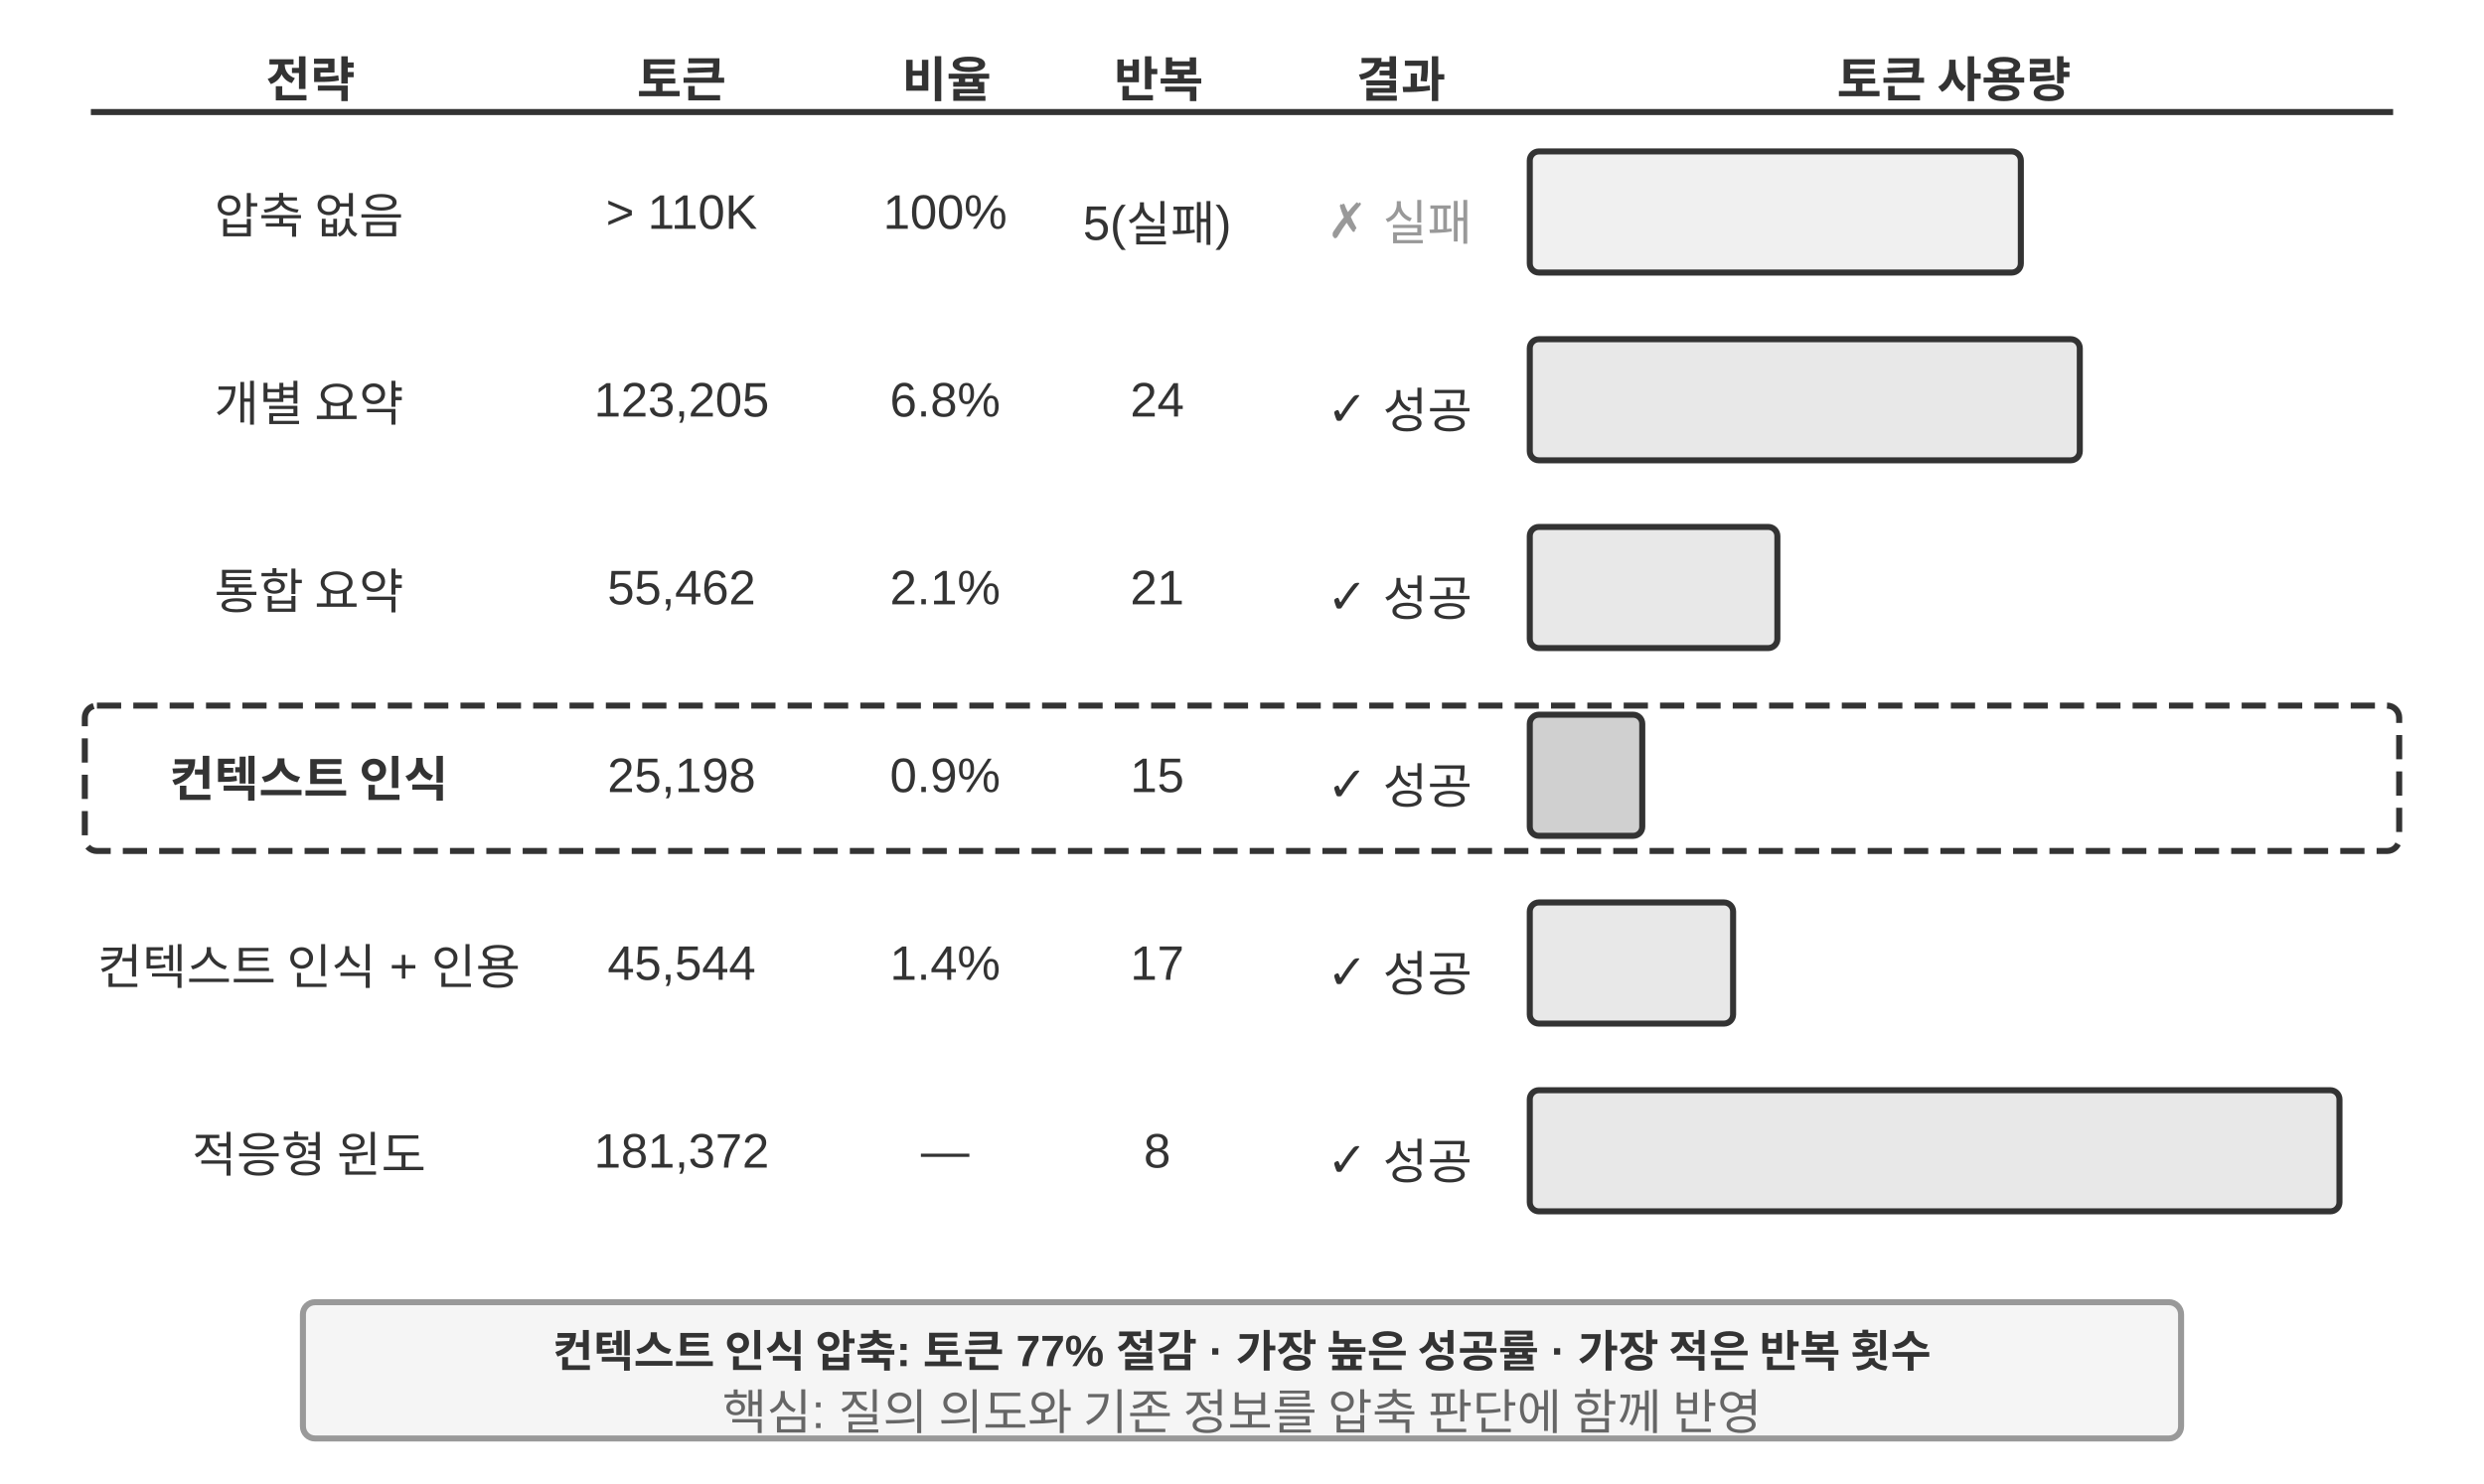
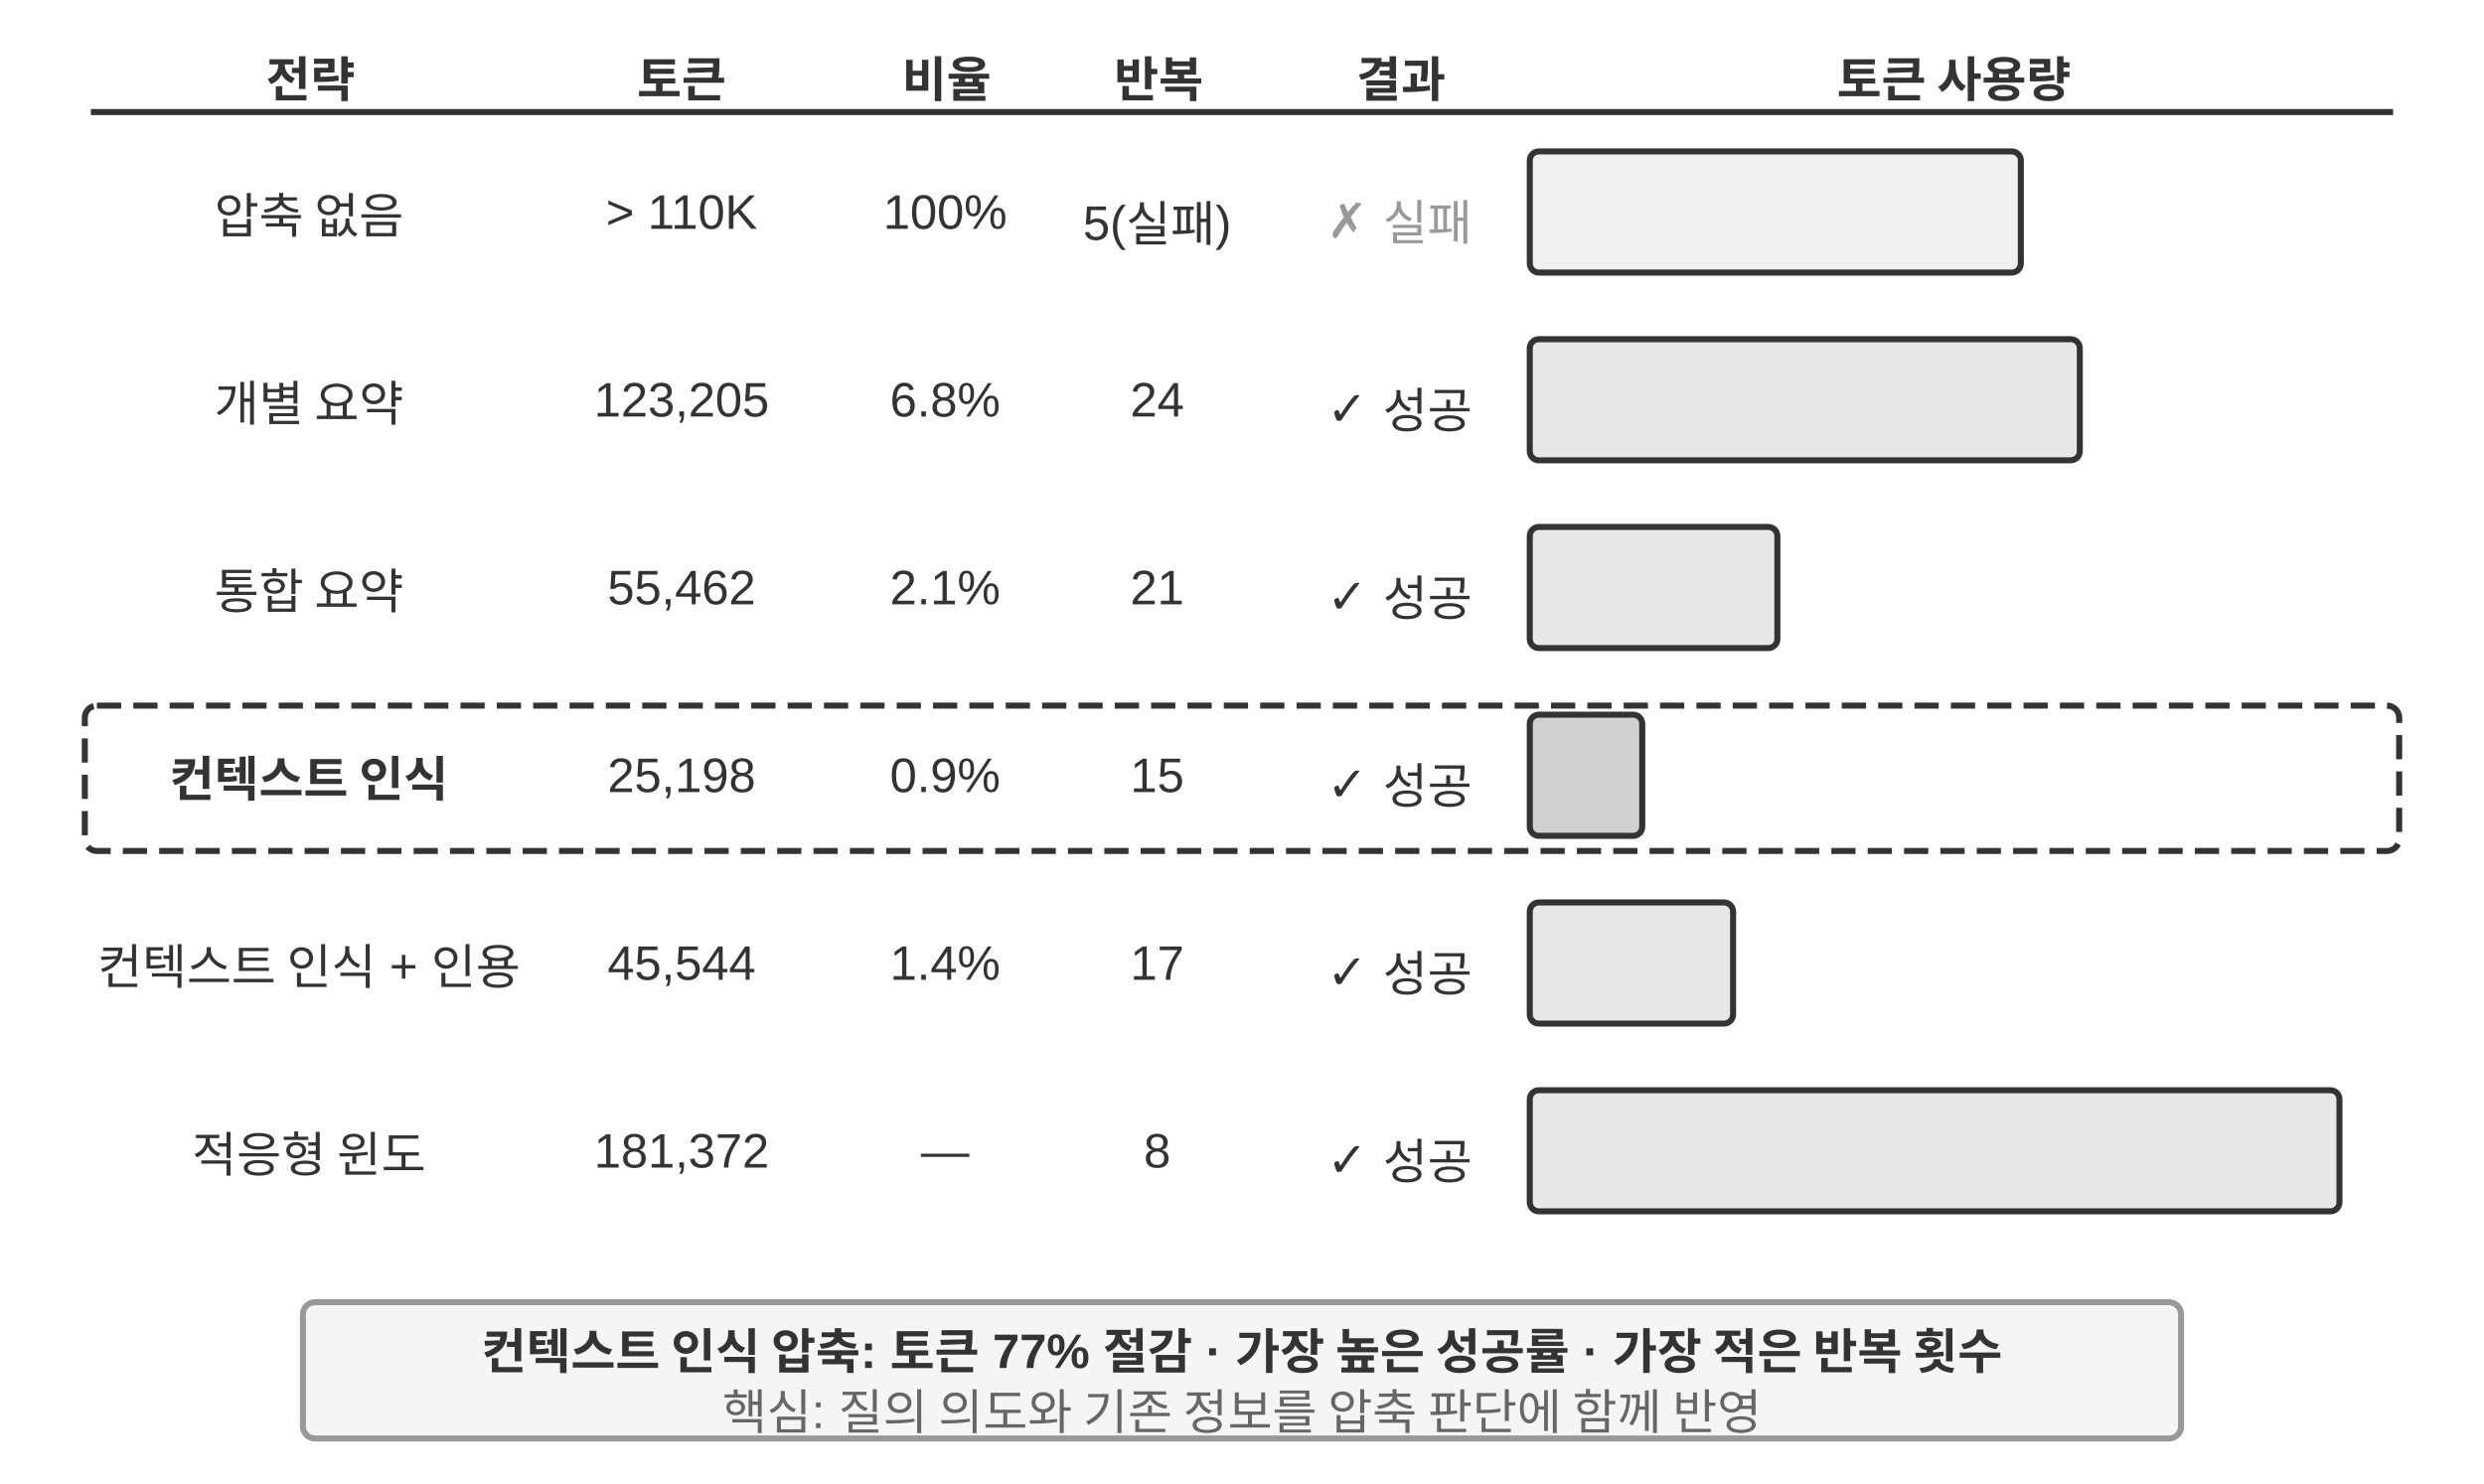
<svg xmlns="http://www.w3.org/2000/svg" viewBox="0 40 820 490" width="820" height="490" style="background:#ffffff">
  <defs>
    <marker id="ah" markerWidth="12" markerHeight="8" refX="12" refY="4" orient="auto">
      <polygon points="0 0, 12 4, 0 8" fill="#333333" />
    </marker>
    <marker id="ah-light" markerWidth="12" markerHeight="8" refX="12" refY="4" orient="auto">
      <polygon points="0 0, 12 4, 0 8" fill="#999999" />
    </marker>
  </defs>
-   <text x="102.5" y="65" font-family="'Apple SD Gothic Neo', 'Malgun Gothic', Arial, sans-serif" font-size="16" fill="#333333" text-anchor="middle" dominant-baseline="central" font-weight="bold">전략</text>
-   <text x="225.0" y="65" font-family="'Apple SD Gothic Neo', 'Malgun Gothic', Arial, sans-serif" font-size="16" fill="#333333" text-anchor="middle" dominant-baseline="central" font-weight="bold">토큰</text>
-   <text x="312.5" y="65" font-family="'Apple SD Gothic Neo', 'Malgun Gothic', Arial, sans-serif" font-size="16" fill="#333333" text-anchor="middle" dominant-baseline="central" font-weight="bold">비율</text>
-   <text x="382.5" y="65" font-family="'Apple SD Gothic Neo', 'Malgun Gothic', Arial, sans-serif" font-size="16" fill="#333333" text-anchor="middle" dominant-baseline="central" font-weight="bold">반복</text>
-   <text x="462.5" y="65" font-family="'Apple SD Gothic Neo', 'Malgun Gothic', Arial, sans-serif" font-size="16" fill="#333333" text-anchor="middle" dominant-baseline="central" font-weight="bold">결과</text>
-   <text x="645.0" y="65" font-family="'Apple SD Gothic Neo', 'Malgun Gothic', Arial, sans-serif" font-size="16" fill="#333333" text-anchor="middle" dominant-baseline="central" font-weight="bold">토큰 사용량</text>
+   <text x="102.5" y="65" font-family="Arial, 'Helvetica Neue', Helvetica, 'PingFang SC', 'Microsoft YaHei', sans-serif" font-size="16" fill="#333333" text-anchor="middle" dominant-baseline="central" font-weight="bold">전략</text>
+   <text x="225.0" y="65" font-family="Arial, 'Helvetica Neue', Helvetica, 'PingFang SC', 'Microsoft YaHei', sans-serif" font-size="16" fill="#333333" text-anchor="middle" dominant-baseline="central" font-weight="bold">토큰</text>
+   <text x="312.5" y="65" font-family="Arial, 'Helvetica Neue', Helvetica, 'PingFang SC', 'Microsoft YaHei', sans-serif" font-size="16" fill="#333333" text-anchor="middle" dominant-baseline="central" font-weight="bold">비율</text>
+   <text x="382.5" y="65" font-family="Arial, 'Helvetica Neue', Helvetica, 'PingFang SC', 'Microsoft YaHei', sans-serif" font-size="16" fill="#333333" text-anchor="middle" dominant-baseline="central" font-weight="bold">반복</text>
+   <text x="462.5" y="65" font-family="Arial, 'Helvetica Neue', Helvetica, 'PingFang SC', 'Microsoft YaHei', sans-serif" font-size="16" fill="#333333" text-anchor="middle" dominant-baseline="central" font-weight="bold">결과</text>
+   <text x="645.0" y="65" font-family="Arial, 'Helvetica Neue', Helvetica, 'PingFang SC', 'Microsoft YaHei', sans-serif" font-size="16" fill="#333333" text-anchor="middle" dominant-baseline="central" font-weight="bold">토큰 사용량</text>
  <line x1="30" y1="77" x2="790" y2="77" stroke="#333333" stroke-width="2" />
-   <text x="102" y="110" font-family="'Apple SD Gothic Neo', 'Malgun Gothic', Arial, sans-serif" font-size="16" fill="#333333" text-anchor="middle" dominant-baseline="central" font-weight="normal">압축 없음</text>
-   <text x="225" y="110" font-family="'Apple SD Gothic Neo', 'Malgun Gothic', Arial, sans-serif" font-size="16" fill="#333333" text-anchor="middle" dominant-baseline="central" font-weight="normal">&gt; 110K</text>
-   <text x="312" y="110" font-family="'Apple SD Gothic Neo', 'Malgun Gothic', Arial, sans-serif" font-size="16" fill="#333333" text-anchor="middle" dominant-baseline="central" font-weight="normal">100%</text>
-   <text x="382" y="110" font-family="'Apple SD Gothic Neo', 'Malgun Gothic', Arial, sans-serif" font-size="16" fill="#333333" text-anchor="middle" dominant-baseline="central" font-weight="normal">5(실패)</text>
-   <text x="462" y="110" font-family="'Apple SD Gothic Neo', 'Malgun Gothic', Arial, sans-serif" font-size="16" fill="#999999" text-anchor="middle" dominant-baseline="central" font-weight="normal">✗ 실패</text>
+   <text x="102" y="110" font-family="Arial, 'Helvetica Neue', Helvetica, 'PingFang SC', 'Microsoft YaHei', sans-serif" font-size="16" fill="#333333" text-anchor="middle" dominant-baseline="central" font-weight="normal">압축 없음</text>
+   <text x="225" y="110" font-family="Arial, 'Helvetica Neue', Helvetica, 'PingFang SC', 'Microsoft YaHei', sans-serif" font-size="16" fill="#333333" text-anchor="middle" dominant-baseline="central" font-weight="normal">&gt; 110K</text>
+   <text x="312" y="110" font-family="Arial, 'Helvetica Neue', Helvetica, 'PingFang SC', 'Microsoft YaHei', sans-serif" font-size="16" fill="#333333" text-anchor="middle" dominant-baseline="central" font-weight="normal">100%</text>
+   <text x="382" y="110" font-family="Arial, 'Helvetica Neue', Helvetica, 'PingFang SC', 'Microsoft YaHei', sans-serif" font-size="16" fill="#333333" text-anchor="middle" dominant-baseline="central" font-weight="normal">5(실패)</text>
+   <text x="462" y="110" font-family="Arial, 'Helvetica Neue', Helvetica, 'PingFang SC', 'Microsoft YaHei', sans-serif" font-size="16" fill="#999999" text-anchor="middle" dominant-baseline="central" font-weight="normal">✗ 실패</text>
  <rect x="505" y="90" width="162.105" height="40" rx="3" fill="#f0f0f0" stroke="#333333" stroke-width="2" />
-   <text x="102" y="172" font-family="'Apple SD Gothic Neo', 'Malgun Gothic', Arial, sans-serif" font-size="16" fill="#333333" text-anchor="middle" dominant-baseline="central" font-weight="normal">개별 요약</text>
-   <text x="225" y="172" font-family="'Apple SD Gothic Neo', 'Malgun Gothic', Arial, sans-serif" font-size="16" fill="#333333" text-anchor="middle" dominant-baseline="central" font-weight="normal">123,205</text>
-   <text x="312" y="172" font-family="'Apple SD Gothic Neo', 'Malgun Gothic', Arial, sans-serif" font-size="16" fill="#333333" text-anchor="middle" dominant-baseline="central" font-weight="normal">6.8%</text>
-   <text x="382" y="172" font-family="'Apple SD Gothic Neo', 'Malgun Gothic', Arial, sans-serif" font-size="16" fill="#333333" text-anchor="middle" dominant-baseline="central" font-weight="normal">24</text>
-   <text x="462" y="172" font-family="'Apple SD Gothic Neo', 'Malgun Gothic', Arial, sans-serif" font-size="16" fill="#333333" text-anchor="middle" dominant-baseline="central" font-weight="normal">✓ 성공</text>
+   <text x="102" y="172" font-family="Arial, 'Helvetica Neue', Helvetica, 'PingFang SC', 'Microsoft YaHei', sans-serif" font-size="16" fill="#333333" text-anchor="middle" dominant-baseline="central" font-weight="normal">개별 요약</text>
+   <text x="225" y="172" font-family="Arial, 'Helvetica Neue', Helvetica, 'PingFang SC', 'Microsoft YaHei', sans-serif" font-size="16" fill="#333333" text-anchor="middle" dominant-baseline="central" font-weight="normal">123,205</text>
+   <text x="312" y="172" font-family="Arial, 'Helvetica Neue', Helvetica, 'PingFang SC', 'Microsoft YaHei', sans-serif" font-size="16" fill="#333333" text-anchor="middle" dominant-baseline="central" font-weight="normal">6.8%</text>
+   <text x="382" y="172" font-family="Arial, 'Helvetica Neue', Helvetica, 'PingFang SC', 'Microsoft YaHei', sans-serif" font-size="16" fill="#333333" text-anchor="middle" dominant-baseline="central" font-weight="normal">24</text>
+   <text x="462" y="172" font-family="Arial, 'Helvetica Neue', Helvetica, 'PingFang SC', 'Microsoft YaHei', sans-serif" font-size="16" fill="#333333" text-anchor="middle" dominant-baseline="central" font-weight="normal">✓ 성공</text>
  <rect x="505" y="152" width="181.565" height="40" rx="3" fill="#e8e8e8" stroke="#333333" stroke-width="2" />
-   <text x="102" y="234" font-family="'Apple SD Gothic Neo', 'Malgun Gothic', Arial, sans-serif" font-size="16" fill="#333333" text-anchor="middle" dominant-baseline="central" font-weight="normal">통합 요약</text>
-   <text x="225" y="234" font-family="'Apple SD Gothic Neo', 'Malgun Gothic', Arial, sans-serif" font-size="16" fill="#333333" text-anchor="middle" dominant-baseline="central" font-weight="normal">55,462</text>
-   <text x="312" y="234" font-family="'Apple SD Gothic Neo', 'Malgun Gothic', Arial, sans-serif" font-size="16" fill="#333333" text-anchor="middle" dominant-baseline="central" font-weight="normal">2.1%</text>
-   <text x="382" y="234" font-family="'Apple SD Gothic Neo', 'Malgun Gothic', Arial, sans-serif" font-size="16" fill="#333333" text-anchor="middle" dominant-baseline="central" font-weight="normal">21</text>
-   <text x="462" y="234" font-family="'Apple SD Gothic Neo', 'Malgun Gothic', Arial, sans-serif" font-size="16" fill="#333333" text-anchor="middle" dominant-baseline="central" font-weight="normal">✓ 성공</text>
+   <text x="102" y="234" font-family="Arial, 'Helvetica Neue', Helvetica, 'PingFang SC', 'Microsoft YaHei', sans-serif" font-size="16" fill="#333333" text-anchor="middle" dominant-baseline="central" font-weight="normal">통합 요약</text>
+   <text x="225" y="234" font-family="Arial, 'Helvetica Neue', Helvetica, 'PingFang SC', 'Microsoft YaHei', sans-serif" font-size="16" fill="#333333" text-anchor="middle" dominant-baseline="central" font-weight="normal">55,462</text>
+   <text x="312" y="234" font-family="Arial, 'Helvetica Neue', Helvetica, 'PingFang SC', 'Microsoft YaHei', sans-serif" font-size="16" fill="#333333" text-anchor="middle" dominant-baseline="central" font-weight="normal">2.1%</text>
+   <text x="382" y="234" font-family="Arial, 'Helvetica Neue', Helvetica, 'PingFang SC', 'Microsoft YaHei', sans-serif" font-size="16" fill="#333333" text-anchor="middle" dominant-baseline="central" font-weight="normal">21</text>
+   <text x="462" y="234" font-family="Arial, 'Helvetica Neue', Helvetica, 'PingFang SC', 'Microsoft YaHei', sans-serif" font-size="16" fill="#333333" text-anchor="middle" dominant-baseline="central" font-weight="normal">✓ 성공</text>
  <rect x="505" y="214" width="81.733" height="40" rx="3" fill="#e8e8e8" stroke="#333333" stroke-width="2" />
-   <text x="102" y="296" font-family="'Apple SD Gothic Neo', 'Malgun Gothic', Arial, sans-serif" font-size="16" fill="#333333" text-anchor="middle" dominant-baseline="central" font-weight="bold">컨텍스트 인식</text>
-   <text x="225" y="296" font-family="'Apple SD Gothic Neo', 'Malgun Gothic', Arial, sans-serif" font-size="16" fill="#333333" text-anchor="middle" dominant-baseline="central" font-weight="normal">25,198</text>
-   <text x="312" y="296" font-family="'Apple SD Gothic Neo', 'Malgun Gothic', Arial, sans-serif" font-size="16" fill="#333333" text-anchor="middle" dominant-baseline="central" font-weight="normal">0.9%</text>
-   <text x="382" y="296" font-family="'Apple SD Gothic Neo', 'Malgun Gothic', Arial, sans-serif" font-size="16" fill="#333333" text-anchor="middle" dominant-baseline="central" font-weight="normal">15</text>
-   <text x="462" y="296" font-family="'Apple SD Gothic Neo', 'Malgun Gothic', Arial, sans-serif" font-size="16" fill="#333333" text-anchor="middle" dominant-baseline="central" font-weight="normal">✓ 성공</text>
+   <text x="102" y="296" font-family="Arial, 'Helvetica Neue', Helvetica, 'PingFang SC', 'Microsoft YaHei', sans-serif" font-size="16" fill="#333333" text-anchor="middle" dominant-baseline="central" font-weight="bold">컨텍스트 인식</text>
+   <text x="225" y="296" font-family="Arial, 'Helvetica Neue', Helvetica, 'PingFang SC', 'Microsoft YaHei', sans-serif" font-size="16" fill="#333333" text-anchor="middle" dominant-baseline="central" font-weight="normal">25,198</text>
+   <text x="312" y="296" font-family="Arial, 'Helvetica Neue', Helvetica, 'PingFang SC', 'Microsoft YaHei', sans-serif" font-size="16" fill="#333333" text-anchor="middle" dominant-baseline="central" font-weight="normal">0.9%</text>
+   <text x="382" y="296" font-family="Arial, 'Helvetica Neue', Helvetica, 'PingFang SC', 'Microsoft YaHei', sans-serif" font-size="16" fill="#333333" text-anchor="middle" dominant-baseline="central" font-weight="normal">15</text>
+   <text x="462" y="296" font-family="Arial, 'Helvetica Neue', Helvetica, 'PingFang SC', 'Microsoft YaHei', sans-serif" font-size="16" fill="#333333" text-anchor="middle" dominant-baseline="central" font-weight="normal">✓ 성공</text>
  <rect x="505" y="276" width="37.134" height="40" rx="3" fill="#d0d0d0" stroke="#333333" stroke-width="2" />
-   <text x="102" y="358" font-family="'Apple SD Gothic Neo', 'Malgun Gothic', Arial, sans-serif" font-size="16" fill="#333333" text-anchor="middle" dominant-baseline="central" font-weight="normal">컨텍스트 인식 + 인용</text>
-   <text x="225" y="358" font-family="'Apple SD Gothic Neo', 'Malgun Gothic', Arial, sans-serif" font-size="16" fill="#333333" text-anchor="middle" dominant-baseline="central" font-weight="normal">45,544</text>
-   <text x="312" y="358" font-family="'Apple SD Gothic Neo', 'Malgun Gothic', Arial, sans-serif" font-size="16" fill="#333333" text-anchor="middle" dominant-baseline="central" font-weight="normal">1.4%</text>
-   <text x="382" y="358" font-family="'Apple SD Gothic Neo', 'Malgun Gothic', Arial, sans-serif" font-size="16" fill="#333333" text-anchor="middle" dominant-baseline="central" font-weight="normal">17</text>
-   <text x="462" y="358" font-family="'Apple SD Gothic Neo', 'Malgun Gothic', Arial, sans-serif" font-size="16" fill="#333333" text-anchor="middle" dominant-baseline="central" font-weight="normal">✓ 성공</text>
+   <text x="102" y="358" font-family="Arial, 'Helvetica Neue', Helvetica, 'PingFang SC', 'Microsoft YaHei', sans-serif" font-size="16" fill="#333333" text-anchor="middle" dominant-baseline="central" font-weight="normal">컨텍스트 인식 + 인용</text>
+   <text x="225" y="358" font-family="Arial, 'Helvetica Neue', Helvetica, 'PingFang SC', 'Microsoft YaHei', sans-serif" font-size="16" fill="#333333" text-anchor="middle" dominant-baseline="central" font-weight="normal">45,544</text>
+   <text x="312" y="358" font-family="Arial, 'Helvetica Neue', Helvetica, 'PingFang SC', 'Microsoft YaHei', sans-serif" font-size="16" fill="#333333" text-anchor="middle" dominant-baseline="central" font-weight="normal">1.4%</text>
+   <text x="382" y="358" font-family="Arial, 'Helvetica Neue', Helvetica, 'PingFang SC', 'Microsoft YaHei', sans-serif" font-size="16" fill="#333333" text-anchor="middle" dominant-baseline="central" font-weight="normal">17</text>
+   <text x="462" y="358" font-family="Arial, 'Helvetica Neue', Helvetica, 'PingFang SC', 'Microsoft YaHei', sans-serif" font-size="16" fill="#333333" text-anchor="middle" dominant-baseline="central" font-weight="normal">✓ 성공</text>
  <rect x="505" y="338" width="67.117" height="40" rx="3" fill="#e8e8e8" stroke="#333333" stroke-width="2" />
-   <text x="102" y="420" font-family="'Apple SD Gothic Neo', 'Malgun Gothic', Arial, sans-serif" font-size="16" fill="#333333" text-anchor="middle" dominant-baseline="central" font-weight="normal">적응형 윈도</text>
-   <text x="225" y="420" font-family="'Apple SD Gothic Neo', 'Malgun Gothic', Arial, sans-serif" font-size="16" fill="#333333" text-anchor="middle" dominant-baseline="central" font-weight="normal">181,372</text>
-   <text x="312" y="420" font-family="'Apple SD Gothic Neo', 'Malgun Gothic', Arial, sans-serif" font-size="16" fill="#333333" text-anchor="middle" dominant-baseline="central" font-weight="normal">—</text>
-   <text x="382" y="420" font-family="'Apple SD Gothic Neo', 'Malgun Gothic', Arial, sans-serif" font-size="16" fill="#333333" text-anchor="middle" dominant-baseline="central" font-weight="normal">8</text>
-   <text x="462" y="420" font-family="'Apple SD Gothic Neo', 'Malgun Gothic', Arial, sans-serif" font-size="16" fill="#333333" text-anchor="middle" dominant-baseline="central" font-weight="normal">✓ 성공</text>
+   <text x="102" y="420" font-family="Arial, 'Helvetica Neue', Helvetica, 'PingFang SC', 'Microsoft YaHei', sans-serif" font-size="16" fill="#333333" text-anchor="middle" dominant-baseline="central" font-weight="normal">적응형 윈도</text>
+   <text x="225" y="420" font-family="Arial, 'Helvetica Neue', Helvetica, 'PingFang SC', 'Microsoft YaHei', sans-serif" font-size="16" fill="#333333" text-anchor="middle" dominant-baseline="central" font-weight="normal">181,372</text>
+   <text x="312" y="420" font-family="Arial, 'Helvetica Neue', Helvetica, 'PingFang SC', 'Microsoft YaHei', sans-serif" font-size="16" fill="#333333" text-anchor="middle" dominant-baseline="central" font-weight="normal">—</text>
+   <text x="382" y="420" font-family="Arial, 'Helvetica Neue', Helvetica, 'PingFang SC', 'Microsoft YaHei', sans-serif" font-size="16" fill="#333333" text-anchor="middle" dominant-baseline="central" font-weight="normal">8</text>
+   <text x="462" y="420" font-family="Arial, 'Helvetica Neue', Helvetica, 'PingFang SC', 'Microsoft YaHei', sans-serif" font-size="16" fill="#333333" text-anchor="middle" dominant-baseline="central" font-weight="normal">✓ 성공</text>
  <rect x="505" y="400" width="267.285" height="40" rx="3" fill="#e8e8e8" stroke="#333333" stroke-width="2" />
  <rect x="28" y="273" width="764" height="48" rx="4" fill="none" stroke="#333333" stroke-width="2" stroke-dasharray="8,4" />
  <rect x="100" y="470" width="620" height="45" rx="4" fill="#f5f5f5" stroke="#999999" stroke-width="2" />
-   <text x="410" y="485" font-family="'Apple SD Gothic Neo', 'Malgun Gothic', Arial, sans-serif" font-size="14.5" fill="#333333" text-anchor="middle" dominant-baseline="central" font-weight="bold">컨텍스트 인식 압축: 토큰 77% 절감 · 가장 높은 성공률 · 가장 적은 반복 횟수</text>
-   <text x="410" y="505" font-family="'Apple SD Gothic Neo', 'Malgun Gothic', Arial, sans-serif" font-size="16" fill="#666666" text-anchor="middle" dominant-baseline="central" font-weight="normal">핵심: 질의 의도와 기존 정보를 압축 판단에 함께 반영</text>
+   <text x="410" y="485" font-family="Arial, 'Helvetica Neue', Helvetica, 'PingFang SC', 'Microsoft YaHei', sans-serif" font-size="16" fill="#333333" text-anchor="middle" dominant-baseline="central" font-weight="bold">컨텍스트 인식 압축: 토큰 77% 절감 · 가장 높은 성공률 · 가장 적은 반복 횟수</text>
+   <text x="410" y="505" font-family="Arial, 'Helvetica Neue', Helvetica, 'PingFang SC', 'Microsoft YaHei', sans-serif" font-size="16" fill="#666666" text-anchor="middle" dominant-baseline="central" font-weight="normal">핵심: 질의 의도와 기존 정보를 압축 판단에 함께 반영</text>
</svg>
